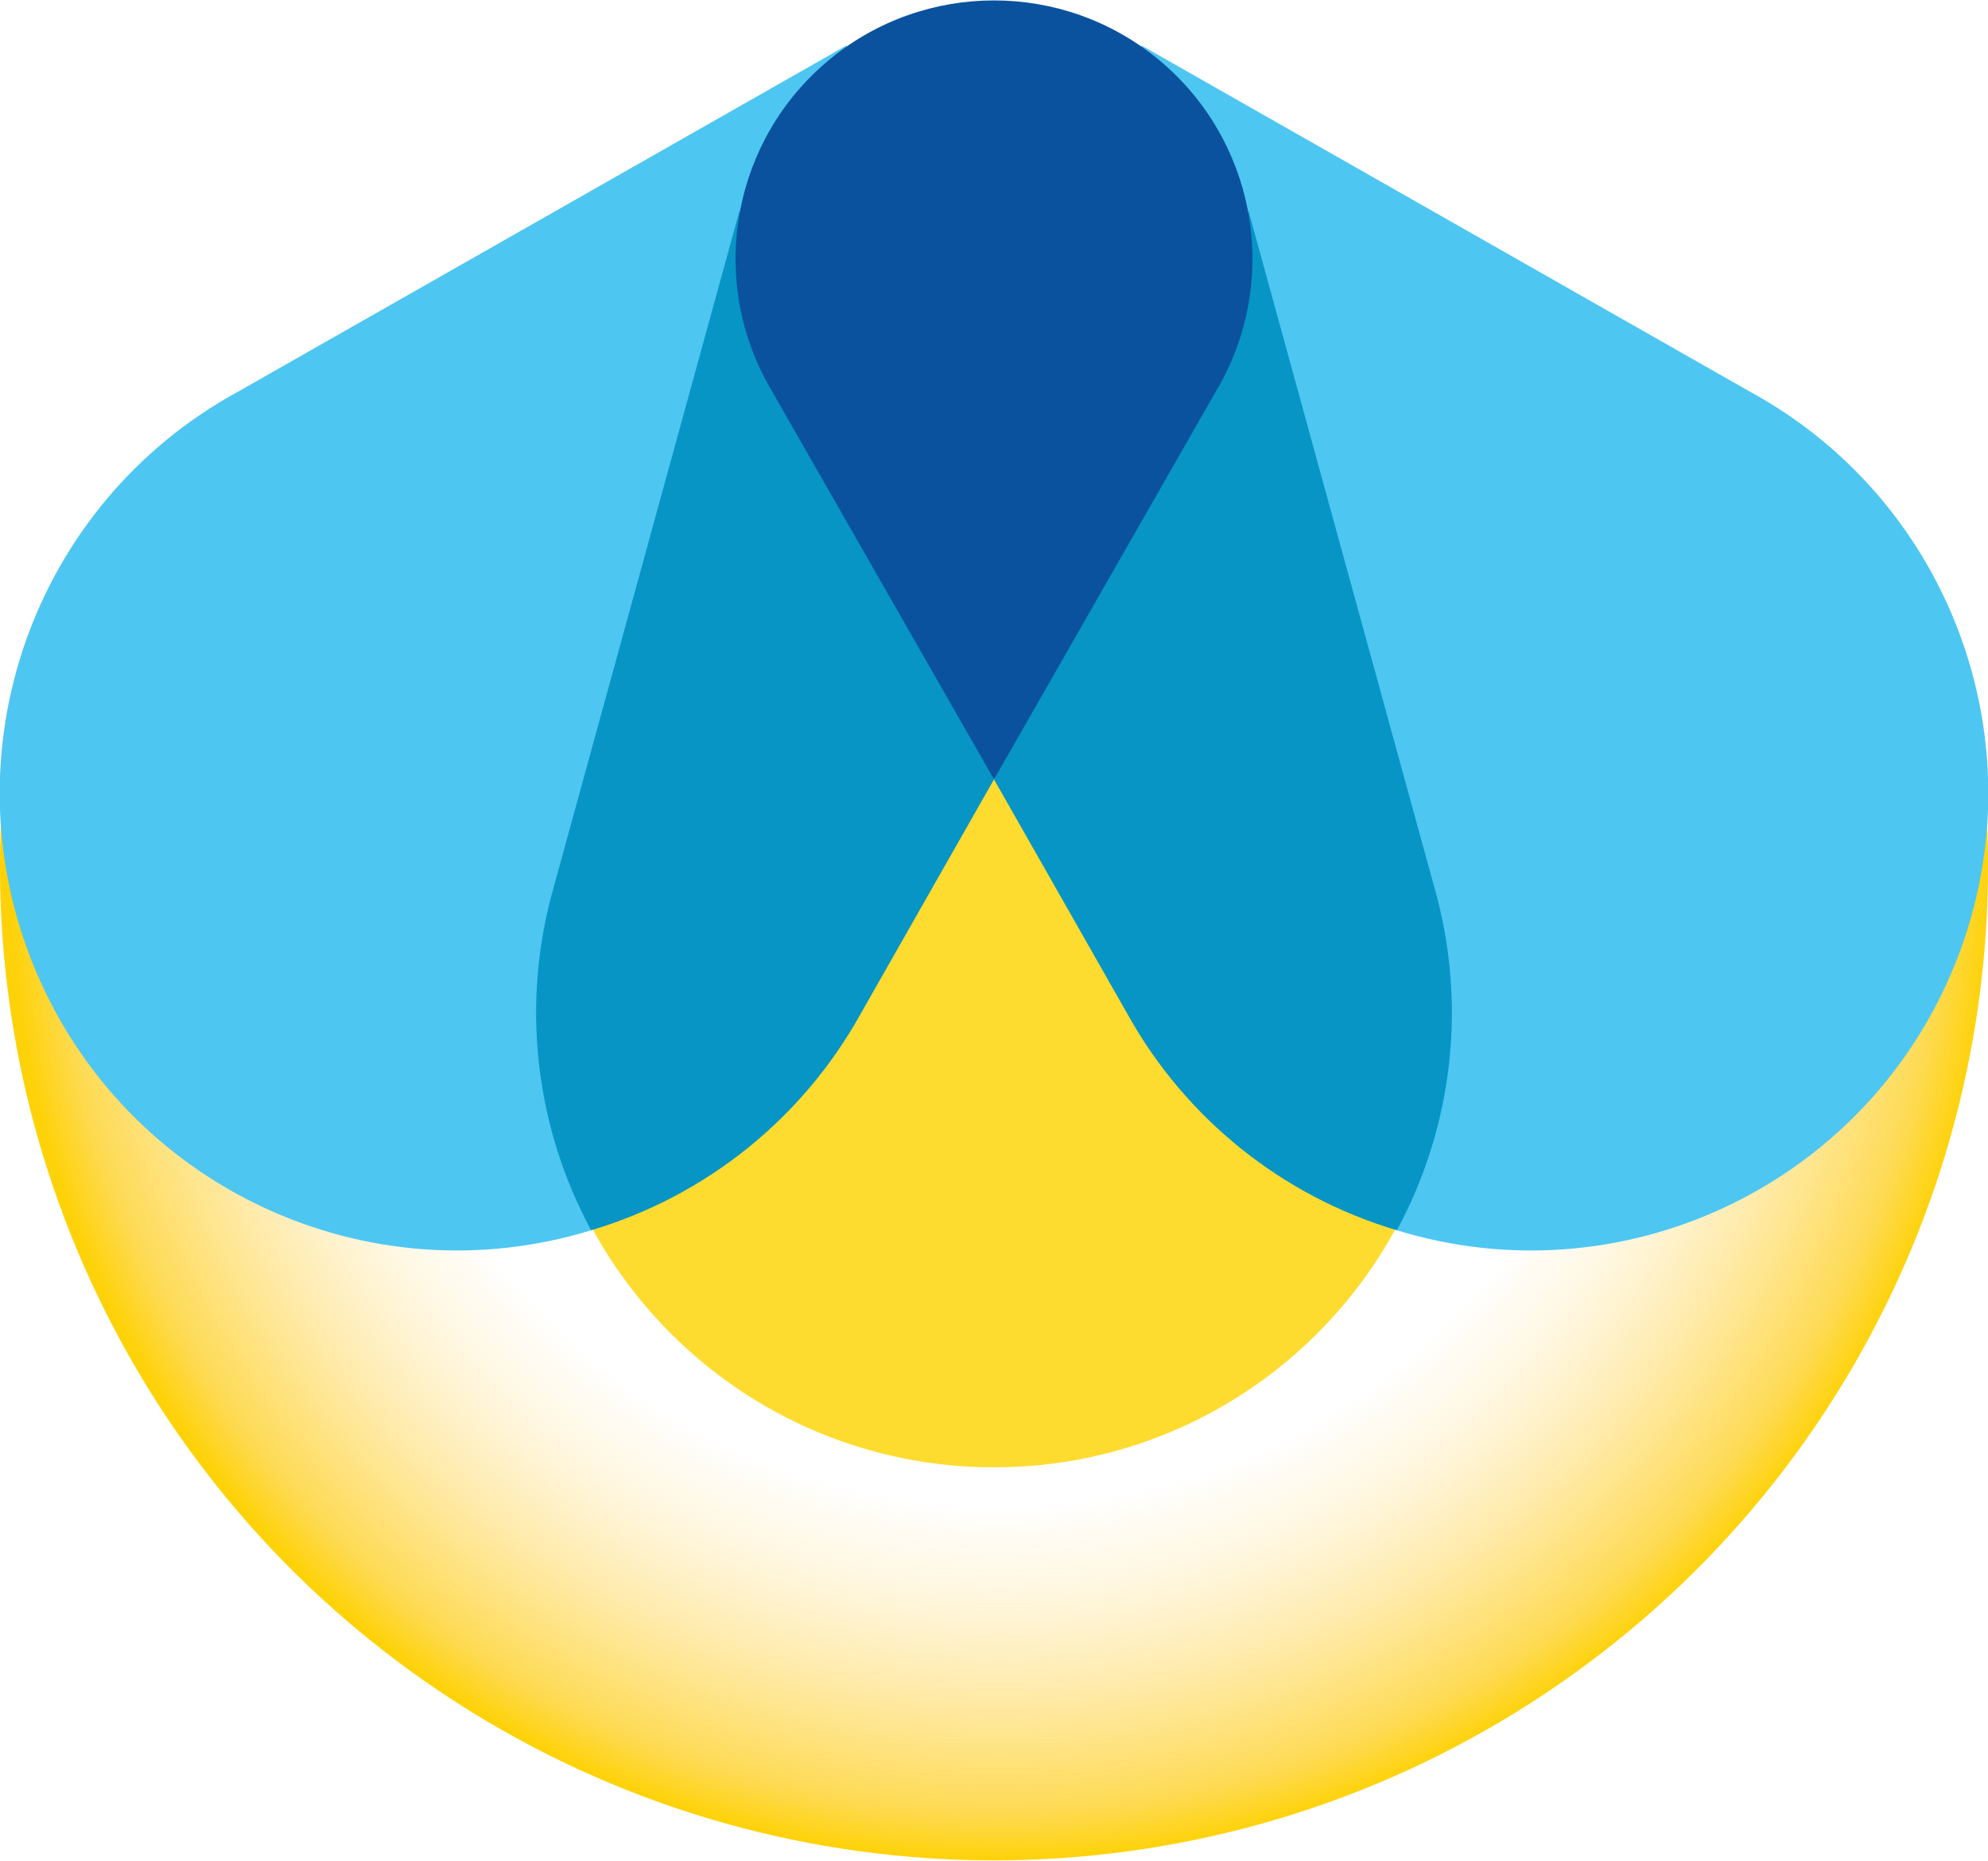
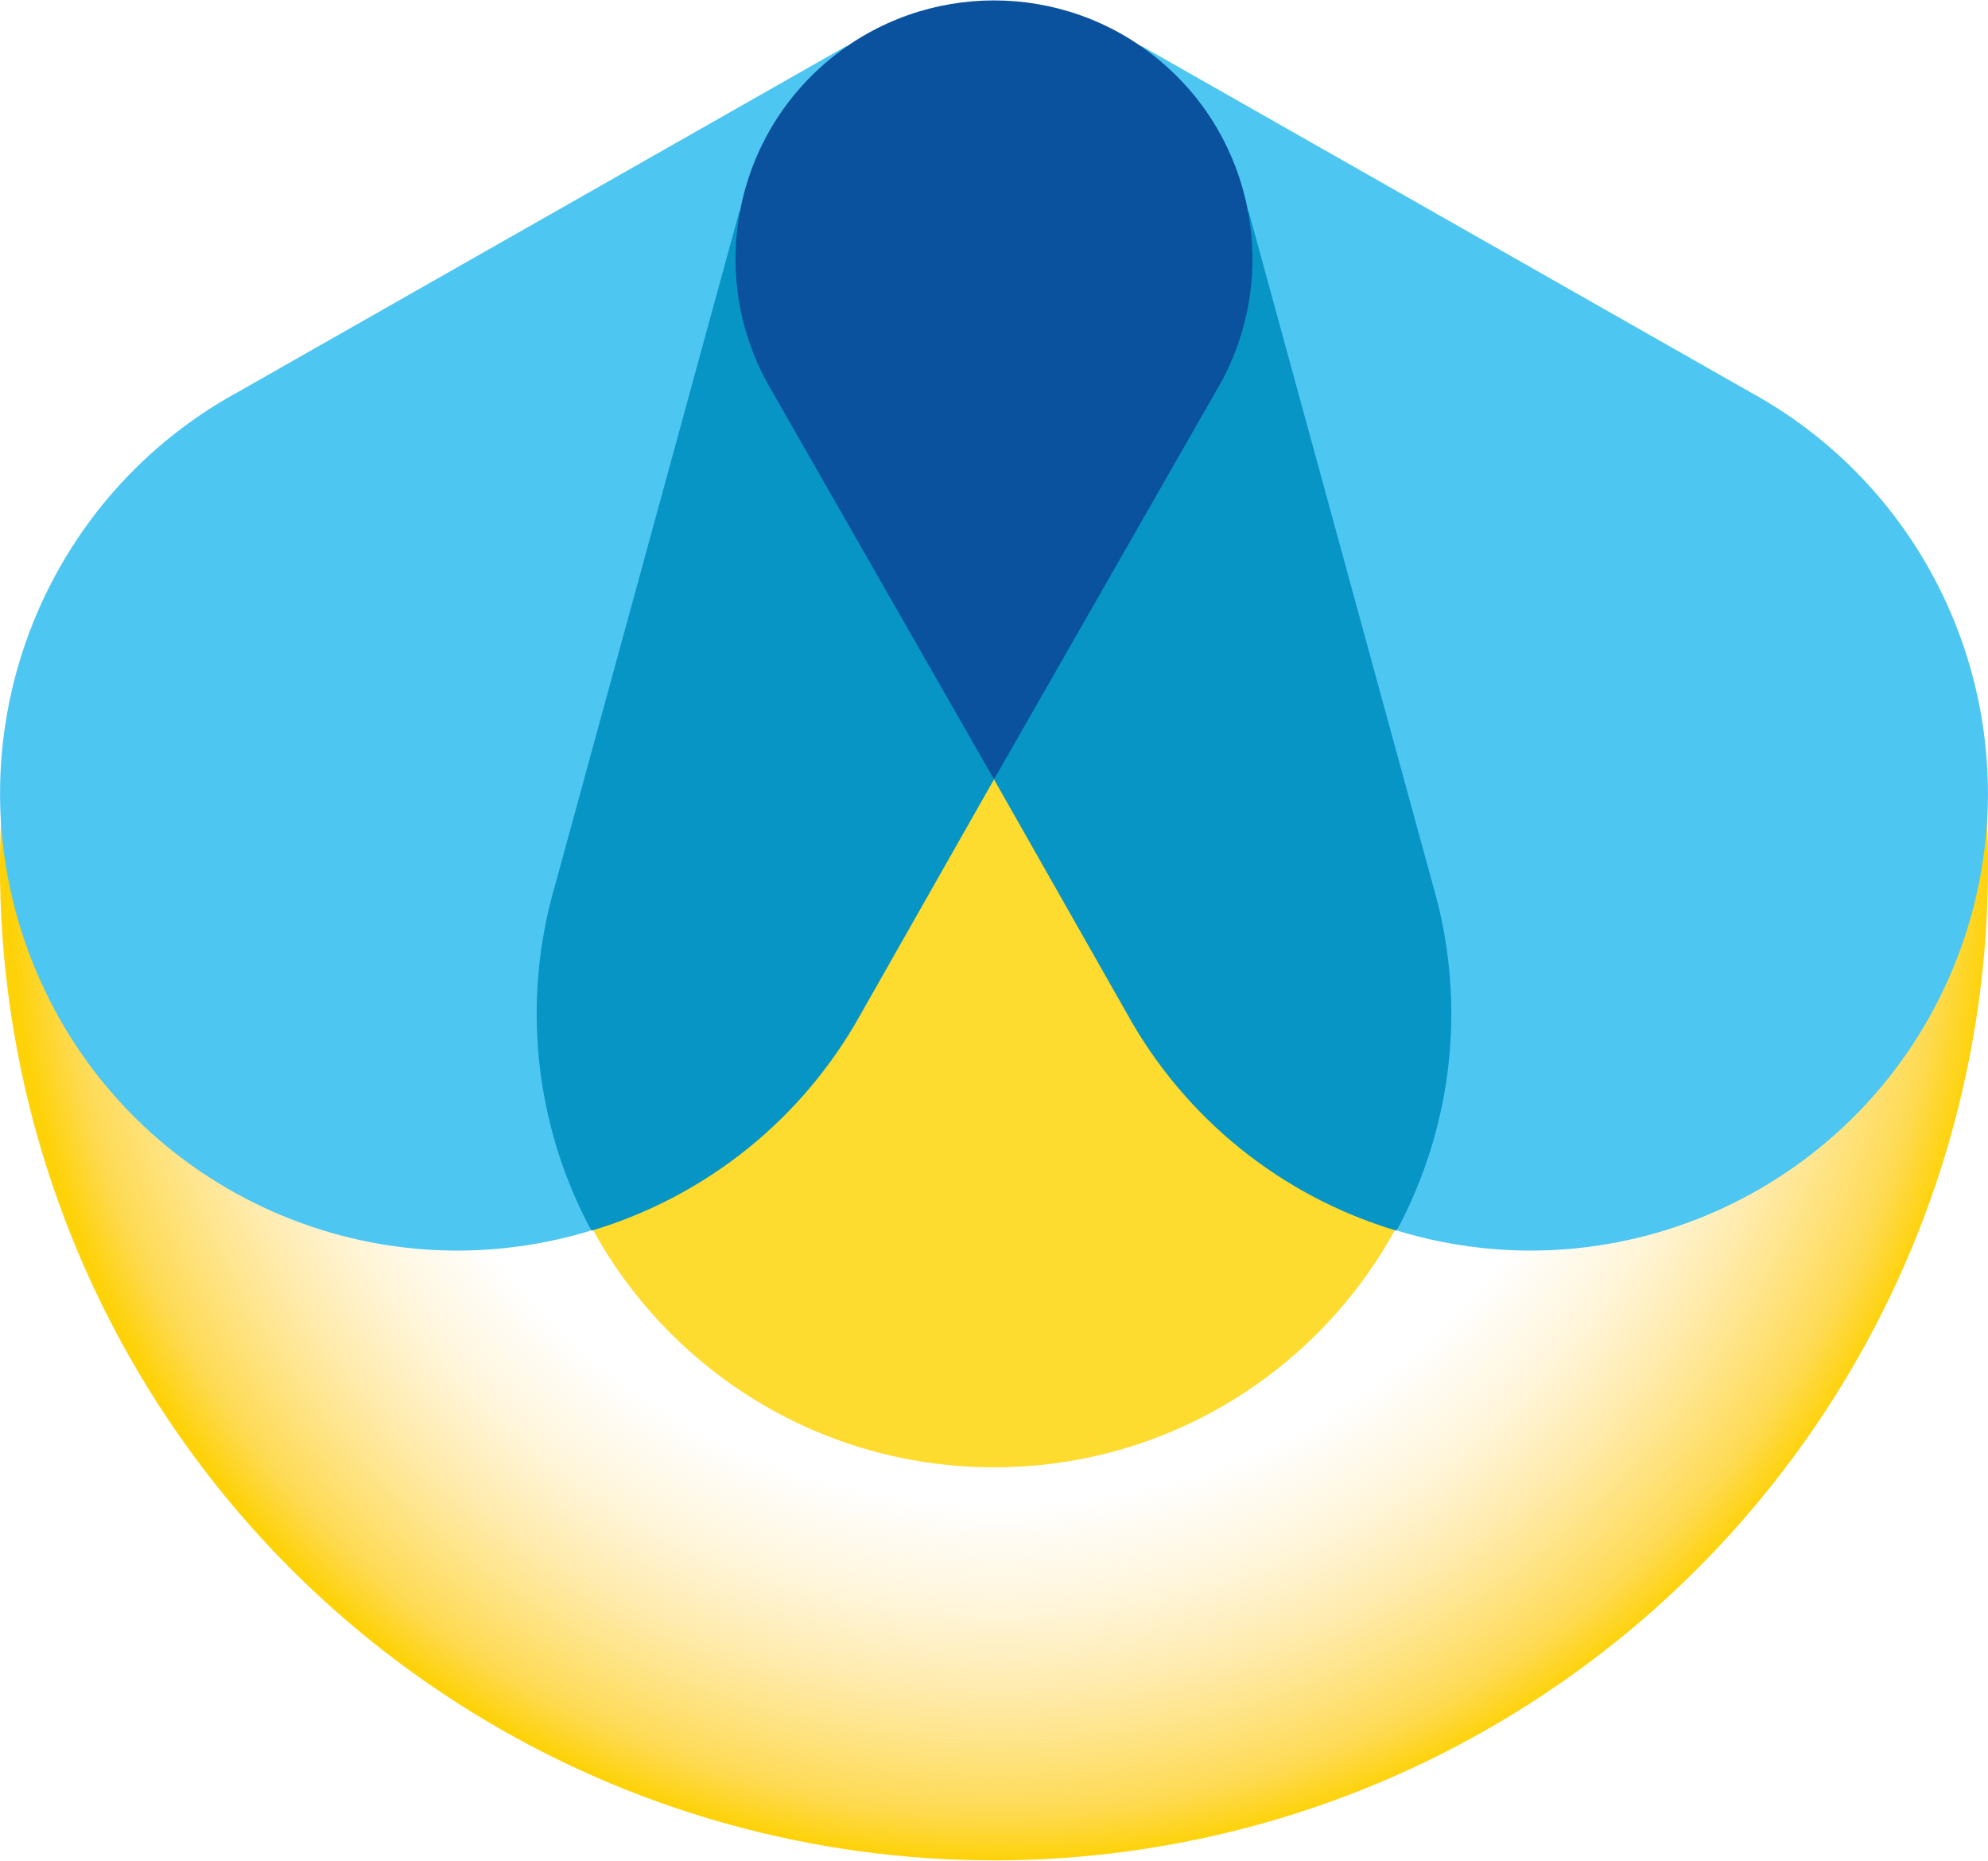
<svg xmlns="http://www.w3.org/2000/svg" xmlns:xlink="http://www.w3.org/1999/xlink" viewBox="0 0 1000 936">
  <radialGradient id="f" gradientUnits="userSpaceOnUse" cy="438" cx="503" r="498">
    <stop stop-color="#fff" stop-opacity=".6" offset=".64" />
    <stop stop-color="#fffaee" stop-opacity=".64" offset=".67" />
    <stop stop-color="#fff2cd" stop-opacity=".71" offset=".74" />
    <stop stop-color="#ffe698" stop-opacity=".82" offset=".83" />
    <stop stop-color="#fed848" stop-opacity=".94" offset=".95" />
    <stop stop-color="#fed208" offset="1" />
  </radialGradient>
  <path fill="url(#f)" d="m2 391a500 500 1 1 0 996 0" />
  <circle fill="#fedb2f" cx="500" cy="508" r="230" />
  <g id="l">
-     <path fill="#4ec6f2" d="m297.363 618.777a230 230 0 0 1 -177.451 -421.883l306.03-174.1" />
-     <path fill="#0795c5" d="m371.977 106.06 128.023 285.94-67.076 117.902a230 230 0 0 1 -135.567 108.87 230 230 0 0 1 -18.837 -172.562z" />
+     <path fill="#4ec6f2" d="m297 619a230 230 0 0 1-177-422l306-174" />
+     <path fill="#0795c5" d="m372 106 128 286-67 118a230 230 0 0 1-135.5 109 230 230 0 0 1-18.5-173" />
  </g>
  <use xlink:href="#l" transform="translate(1e3)scale(-1 1)" />
  <path fill="#0a529e" d="m500 392 114-199.31a130 130 0 1 0-228 0" />
</svg>
